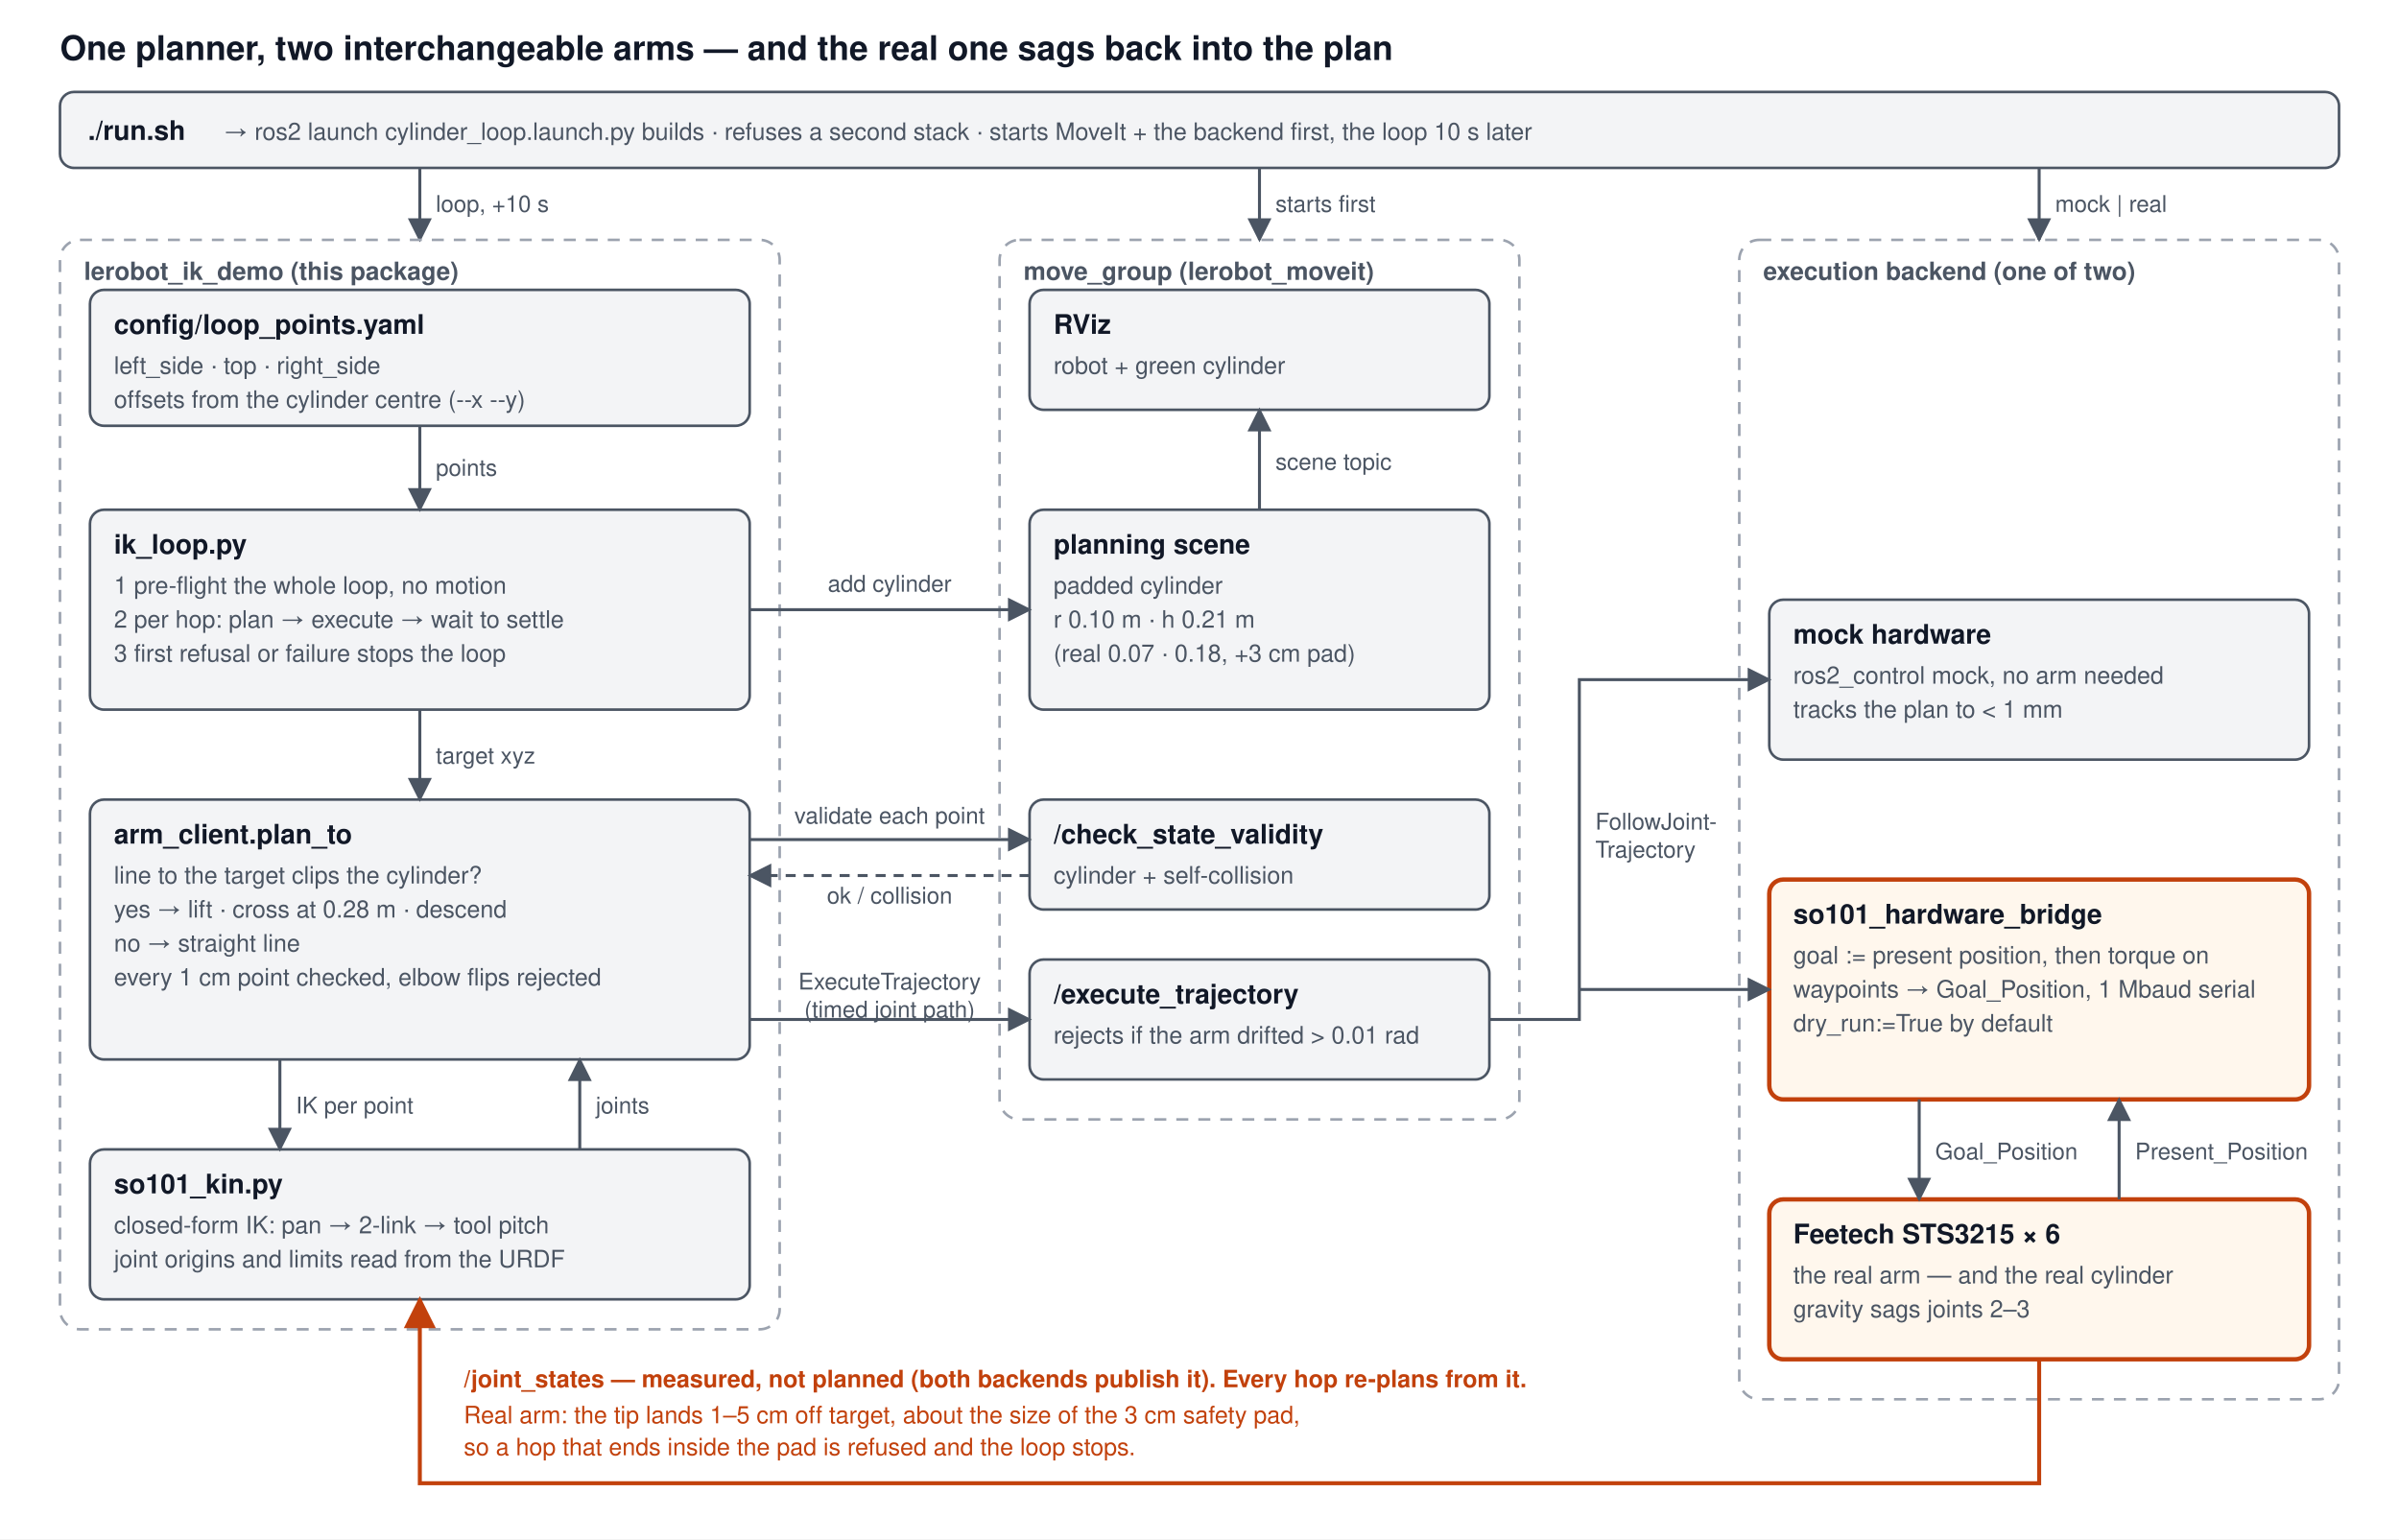
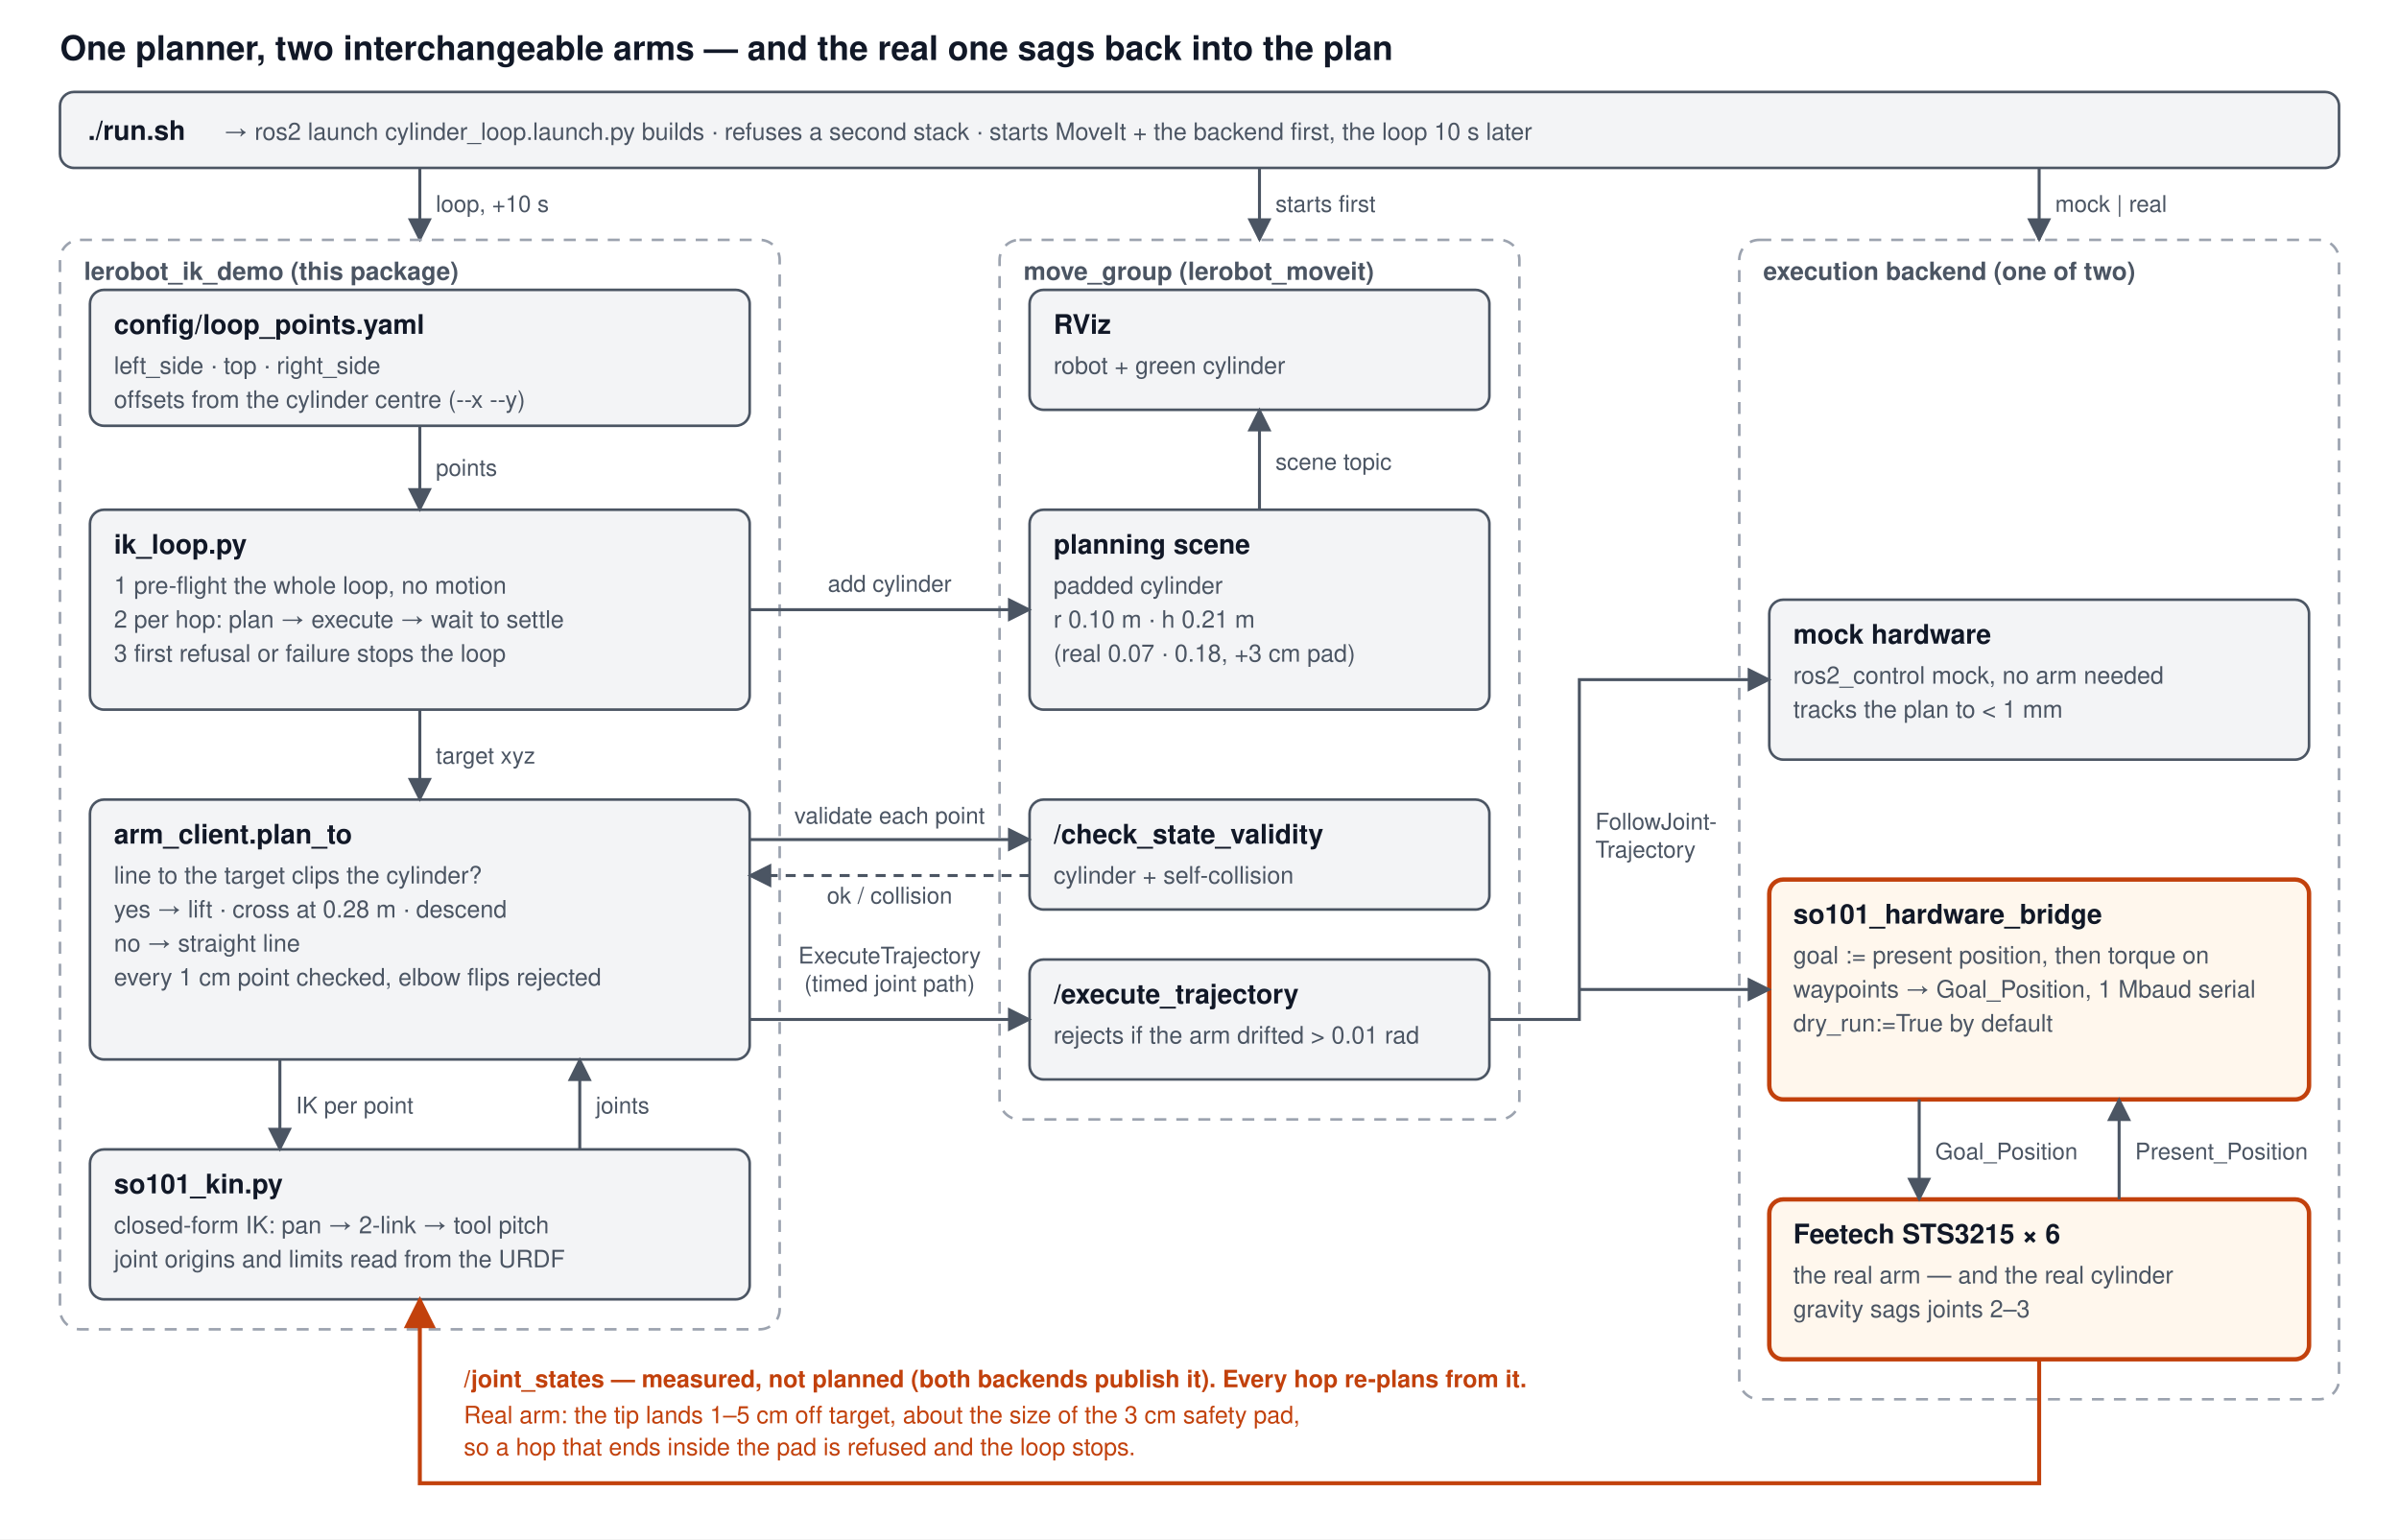
<svg xmlns="http://www.w3.org/2000/svg" viewBox="0 0 1200 770" width="1200" height="770" role="img" aria-label="One planner talks only to move_group; mock hardware and the real Feetech bridge are interchangeable behind it, and the real arm returns its measured, sagging joint state to the planner every hop." font-family="Helvetica, Arial, sans-serif">
  <defs>
    <marker id="arr" viewBox="0 0 10 10" refX="9" refY="5" markerWidth="8" markerHeight="8" orient="auto-start-reverse">
      <path d="M0,0 L10,5 L0,10 z" fill="#4b5563" />
    </marker>
    <marker id="arrA" viewBox="0 0 10 10" refX="9" refY="5" markerWidth="8" markerHeight="8" orient="auto-start-reverse">
      <path d="M0,0 L10,5 L0,10 z" fill="#c2410c" />
    </marker>
  </defs>
  <rect width="1200" height="770" fill="#ffffff" />
  <text x="30" y="30" font-size="17" font-weight="700" fill="#111827" text-anchor="start">One planner, two interchangeable arms — and the real one sags back into the plan</text>
  <rect x="30" y="46" width="1140" height="38" rx="7" fill="#f3f4f6" stroke="#4b5563" stroke-width="1.3" />
  <text x="44" y="70" font-size="13.5" font-weight="700" fill="#111827" text-anchor="start">./run.sh</text>
  <text x="112" y="70" font-size="12" font-weight="400" fill="#4b5563" text-anchor="start">→ ros2 launch cylinder_loop.launch.py   builds · refuses a second stack · starts MoveIt + the backend first, the loop 10 s later</text>
  <polyline points="210,84 210,120" fill="none" stroke="#4b5563" stroke-width="1.5" marker-end="url(#arr)" />
  <text x="218" y="106" font-size="11.5" font-weight="400" fill="#4b5563" text-anchor="start">loop, +10 s</text>
  <polyline points="630,84 630,120" fill="none" stroke="#4b5563" stroke-width="1.5" marker-end="url(#arr)" />
  <text x="638" y="106" font-size="11.5" font-weight="400" fill="#4b5563" text-anchor="start">starts first</text>
  <polyline points="1020,84 1020,120" fill="none" stroke="#4b5563" stroke-width="1.5" marker-end="url(#arr)" />
  <text x="1028" y="106" font-size="11.5" font-weight="400" fill="#4b5563" text-anchor="start">mock | real</text>
  <rect x="30" y="120" width="360" height="545" rx="10" fill="none" stroke="#9ca3af" stroke-width="1.3" stroke-dasharray="6 5" />
  <text x="42" y="140" font-size="12.5" font-weight="700" fill="#4b5563" text-anchor="start">lerobot_ik_demo  (this package)</text>
  <rect x="45" y="145" width="330" height="68" rx="7" fill="#f3f4f6" stroke="#4b5563" stroke-width="1.3" />
  <text x="57" y="167" font-size="13.5" font-weight="700" fill="#111827" text-anchor="start">config/loop_points.yaml</text>
  <text x="57" y="187" font-size="12" font-weight="400" fill="#4b5563" text-anchor="start">left_side · top · right_side</text>
  <text x="57" y="204" font-size="12" font-weight="400" fill="#4b5563" text-anchor="start">offsets from the cylinder centre (--x --y)</text>
  <rect x="45" y="255" width="330" height="100" rx="7" fill="#f3f4f6" stroke="#4b5563" stroke-width="1.3" />
  <text x="57" y="277" font-size="13.5" font-weight="700" fill="#111827" text-anchor="start">ik_loop.py</text>
  <text x="57" y="297" font-size="12" font-weight="400" fill="#4b5563" text-anchor="start">1  pre-flight the whole loop, no motion</text>
  <text x="57" y="314" font-size="12" font-weight="400" fill="#4b5563" text-anchor="start">2  per hop: plan → execute → wait to settle</text>
  <text x="57" y="331" font-size="12" font-weight="400" fill="#4b5563" text-anchor="start">3  first refusal or failure stops the loop</text>
  <rect x="45" y="400" width="330" height="130" rx="7" fill="#f3f4f6" stroke="#4b5563" stroke-width="1.3" />
  <text x="57" y="422" font-size="13.5" font-weight="700" fill="#111827" text-anchor="start">arm_client.plan_to</text>
  <text x="57" y="442" font-size="12" font-weight="400" fill="#4b5563" text-anchor="start">line to the target clips the cylinder?</text>
  <text x="57" y="459" font-size="12" font-weight="400" fill="#4b5563" text-anchor="start">yes → lift · cross at 0.28 m · descend</text>
  <text x="57" y="476" font-size="12" font-weight="400" fill="#4b5563" text-anchor="start">no  → straight line</text>
  <text x="57" y="493" font-size="12" font-weight="400" fill="#4b5563" text-anchor="start">every 1 cm point checked, elbow flips rejected</text>
  <rect x="45" y="575" width="330" height="75" rx="7" fill="#f3f4f6" stroke="#4b5563" stroke-width="1.3" />
  <text x="57" y="597" font-size="13.5" font-weight="700" fill="#111827" text-anchor="start">so101_kin.py</text>
  <text x="57" y="617" font-size="12" font-weight="400" fill="#4b5563" text-anchor="start">closed-form IK: pan → 2-link → tool pitch</text>
  <text x="57" y="634" font-size="12" font-weight="400" fill="#4b5563" text-anchor="start">joint origins and limits read from the URDF</text>
  <polyline points="210,213 210,255" fill="none" stroke="#4b5563" stroke-width="1.5" marker-end="url(#arr)" />
  <text x="218" y="238" font-size="11.5" font-weight="400" fill="#4b5563" text-anchor="start">points</text>
  <polyline points="210,355 210,400" fill="none" stroke="#4b5563" stroke-width="1.5" marker-end="url(#arr)" />
  <text x="218" y="382" font-size="11.5" font-weight="400" fill="#4b5563" text-anchor="start">target xyz</text>
  <polyline points="140,530 140,575" fill="none" stroke="#4b5563" stroke-width="1.5" marker-end="url(#arr)" />
  <text x="148" y="557" font-size="11.5" font-weight="400" fill="#4b5563" text-anchor="start">IK per point</text>
  <polyline points="290,575 290,530" fill="none" stroke="#4b5563" stroke-width="1.5" marker-end="url(#arr)" />
  <text x="298" y="557" font-size="11.5" font-weight="400" fill="#4b5563" text-anchor="start">joints</text>
  <rect x="500" y="120" width="260" height="440" rx="10" fill="none" stroke="#9ca3af" stroke-width="1.3" stroke-dasharray="6 5" />
  <text x="512" y="140" font-size="12.5" font-weight="700" fill="#4b5563" text-anchor="start">move_group  (lerobot_moveit)</text>
  <rect x="515" y="145" width="230" height="60" rx="7" fill="#f3f4f6" stroke="#4b5563" stroke-width="1.3" />
  <text x="527" y="167" font-size="13.5" font-weight="700" fill="#111827" text-anchor="start">RViz</text>
  <text x="527" y="187" font-size="12" font-weight="400" fill="#4b5563" text-anchor="start">robot + green cylinder</text>
  <rect x="515" y="255" width="230" height="100" rx="7" fill="#f3f4f6" stroke="#4b5563" stroke-width="1.3" />
  <text x="527" y="277" font-size="13.5" font-weight="700" fill="#111827" text-anchor="start">planning scene</text>
  <text x="527" y="297" font-size="12" font-weight="400" fill="#4b5563" text-anchor="start">padded cylinder</text>
  <text x="527" y="314" font-size="12" font-weight="400" fill="#4b5563" text-anchor="start">r 0.10 m · h 0.21 m</text>
  <text x="527" y="331" font-size="12" font-weight="400" fill="#4b5563" text-anchor="start">(real 0.07 · 0.18, +3 cm pad)</text>
  <rect x="515" y="400" width="230" height="55" rx="7" fill="#f3f4f6" stroke="#4b5563" stroke-width="1.3" />
  <text x="527" y="422" font-size="13.5" font-weight="700" fill="#111827" text-anchor="start">/check_state_validity</text>
  <text x="527" y="442" font-size="12" font-weight="400" fill="#4b5563" text-anchor="start">cylinder + self-collision</text>
  <rect x="515" y="480" width="230" height="60" rx="7" fill="#f3f4f6" stroke="#4b5563" stroke-width="1.3" />
  <text x="527" y="502" font-size="13.5" font-weight="700" fill="#111827" text-anchor="start">/execute_trajectory</text>
  <text x="527" y="522" font-size="12" font-weight="400" fill="#4b5563" text-anchor="start">rejects if the arm drifted &gt; 0.01 rad</text>
  <polyline points="630,255 630,205" fill="none" stroke="#4b5563" stroke-width="1.5" marker-end="url(#arr)" />
  <text x="638" y="235" font-size="11.5" font-weight="400" fill="#4b5563" text-anchor="start">scene topic</text>
  <polyline points="375,305 515,305" fill="none" stroke="#4b5563" stroke-width="1.5" marker-end="url(#arr)" />
  <text x="445" y="296" font-size="11.5" font-weight="400" fill="#4b5563" text-anchor="middle">add cylinder</text>
  <polyline points="375,420 515,420" fill="none" stroke="#4b5563" stroke-width="1.5" marker-end="url(#arr)" />
  <text x="445" y="412" font-size="11.5" font-weight="400" fill="#4b5563" text-anchor="middle">validate each point</text>
  <polyline points="515,438 375,438" fill="none" stroke="#4b5563" stroke-width="1.5" stroke-dasharray="5 4" marker-end="url(#arr)" />
  <text x="445" y="452" font-size="11.5" font-weight="400" fill="#4b5563" text-anchor="middle">ok / collision</text>
  <polyline points="375,510 515,510" fill="none" stroke="#4b5563" stroke-width="1.5" marker-end="url(#arr)" />
-   <text x="445" y="495" font-size="11.5" font-weight="400" fill="#4b5563" text-anchor="middle">ExecuteTrajectory</text>
-   <text x="445" y="509" font-size="11.5" font-weight="400" fill="#4b5563" text-anchor="middle">(timed joint path)</text>
+   <text x="445" y="482" font-size="11.5" font-weight="400" fill="#4b5563" text-anchor="middle">ExecuteTrajectory</text>
+   <text x="445" y="496" font-size="11.5" font-weight="400" fill="#4b5563" text-anchor="middle">(timed joint path)</text>
  <rect x="870" y="120" width="300" height="580" rx="10" fill="none" stroke="#9ca3af" stroke-width="1.3" stroke-dasharray="6 5" />
  <text x="882" y="140" font-size="12.5" font-weight="700" fill="#4b5563" text-anchor="start">execution backend  (one of two)</text>
  <rect x="885" y="300" width="270" height="80" rx="7" fill="#f3f4f6" stroke="#4b5563" stroke-width="1.3" />
  <text x="897" y="322" font-size="13.5" font-weight="700" fill="#111827" text-anchor="start">mock hardware</text>
  <text x="897" y="342" font-size="12" font-weight="400" fill="#4b5563" text-anchor="start">ros2_control mock, no arm needed</text>
  <text x="897" y="359" font-size="12" font-weight="400" fill="#4b5563" text-anchor="start">tracks the plan to &lt; 1 mm</text>
  <rect x="885" y="440" width="270" height="110" rx="7" fill="#fff7ed" stroke="#c2410c" stroke-width="2.2" />
  <text x="897" y="462" font-size="13.5" font-weight="700" fill="#111827" text-anchor="start">so101_hardware_bridge</text>
  <text x="897" y="482" font-size="12" font-weight="400" fill="#4b5563" text-anchor="start">goal := present position, then torque on</text>
  <text x="897" y="499" font-size="12" font-weight="400" fill="#4b5563" text-anchor="start">waypoints → Goal_Position, 1 Mbaud serial</text>
  <text x="897" y="516" font-size="12" font-weight="400" fill="#4b5563" text-anchor="start">dry_run:=True by default</text>
  <rect x="885" y="600" width="270" height="80" rx="7" fill="#fff7ed" stroke="#c2410c" stroke-width="2.2" />
  <text x="897" y="622" font-size="13.5" font-weight="700" fill="#111827" text-anchor="start">Feetech STS3215 × 6</text>
  <text x="897" y="642" font-size="12" font-weight="400" fill="#4b5563" text-anchor="start">the real arm — and the real cylinder</text>
  <text x="897" y="659" font-size="12" font-weight="400" fill="#4b5563" text-anchor="start">gravity sags joints 2–3</text>
  <polyline points="745,510 790,510 790,340 885,340" fill="none" stroke="#4b5563" stroke-width="1.5" marker-end="url(#arr)" />
  <polyline points="790,495 885,495" fill="none" stroke="#4b5563" stroke-width="1.5" marker-end="url(#arr)" />
  <text x="798" y="415" font-size="11.5" font-weight="400" fill="#4b5563" text-anchor="start">FollowJoint-</text>
  <text x="798" y="429" font-size="11.5" font-weight="400" fill="#4b5563" text-anchor="start">Trajectory</text>
  <polyline points="960,550 960,600" fill="none" stroke="#4b5563" stroke-width="1.5" marker-end="url(#arr)" />
  <text x="968" y="580" font-size="11.5" font-weight="400" fill="#4b5563" text-anchor="start">Goal_Position</text>
  <polyline points="1060,600 1060,550" fill="none" stroke="#4b5563" stroke-width="1.5" marker-end="url(#arr)" />
  <text x="1068" y="580" font-size="11.5" font-weight="400" fill="#4b5563" text-anchor="start">Present_Position</text>
  <polyline points="1020,680 1020,742 210,742 210,650" fill="none" stroke="#c2410c" stroke-width="2" marker-end="url(#arrA)" />
  <text x="232" y="694" font-size="12" font-weight="700" fill="#c2410c" text-anchor="start">/joint_states — measured, not planned (both backends publish it). Every hop re-plans from it.</text>
  <text x="232" y="712" font-size="12" font-weight="400" fill="#c2410c" text-anchor="start">Real arm: the tip lands 1–5 cm off target, about the size of the 3 cm safety pad,</text>
  <text x="232" y="728" font-size="12" font-weight="400" fill="#c2410c" text-anchor="start">so a hop that ends inside the pad is refused and the loop stops.</text>
</svg>
